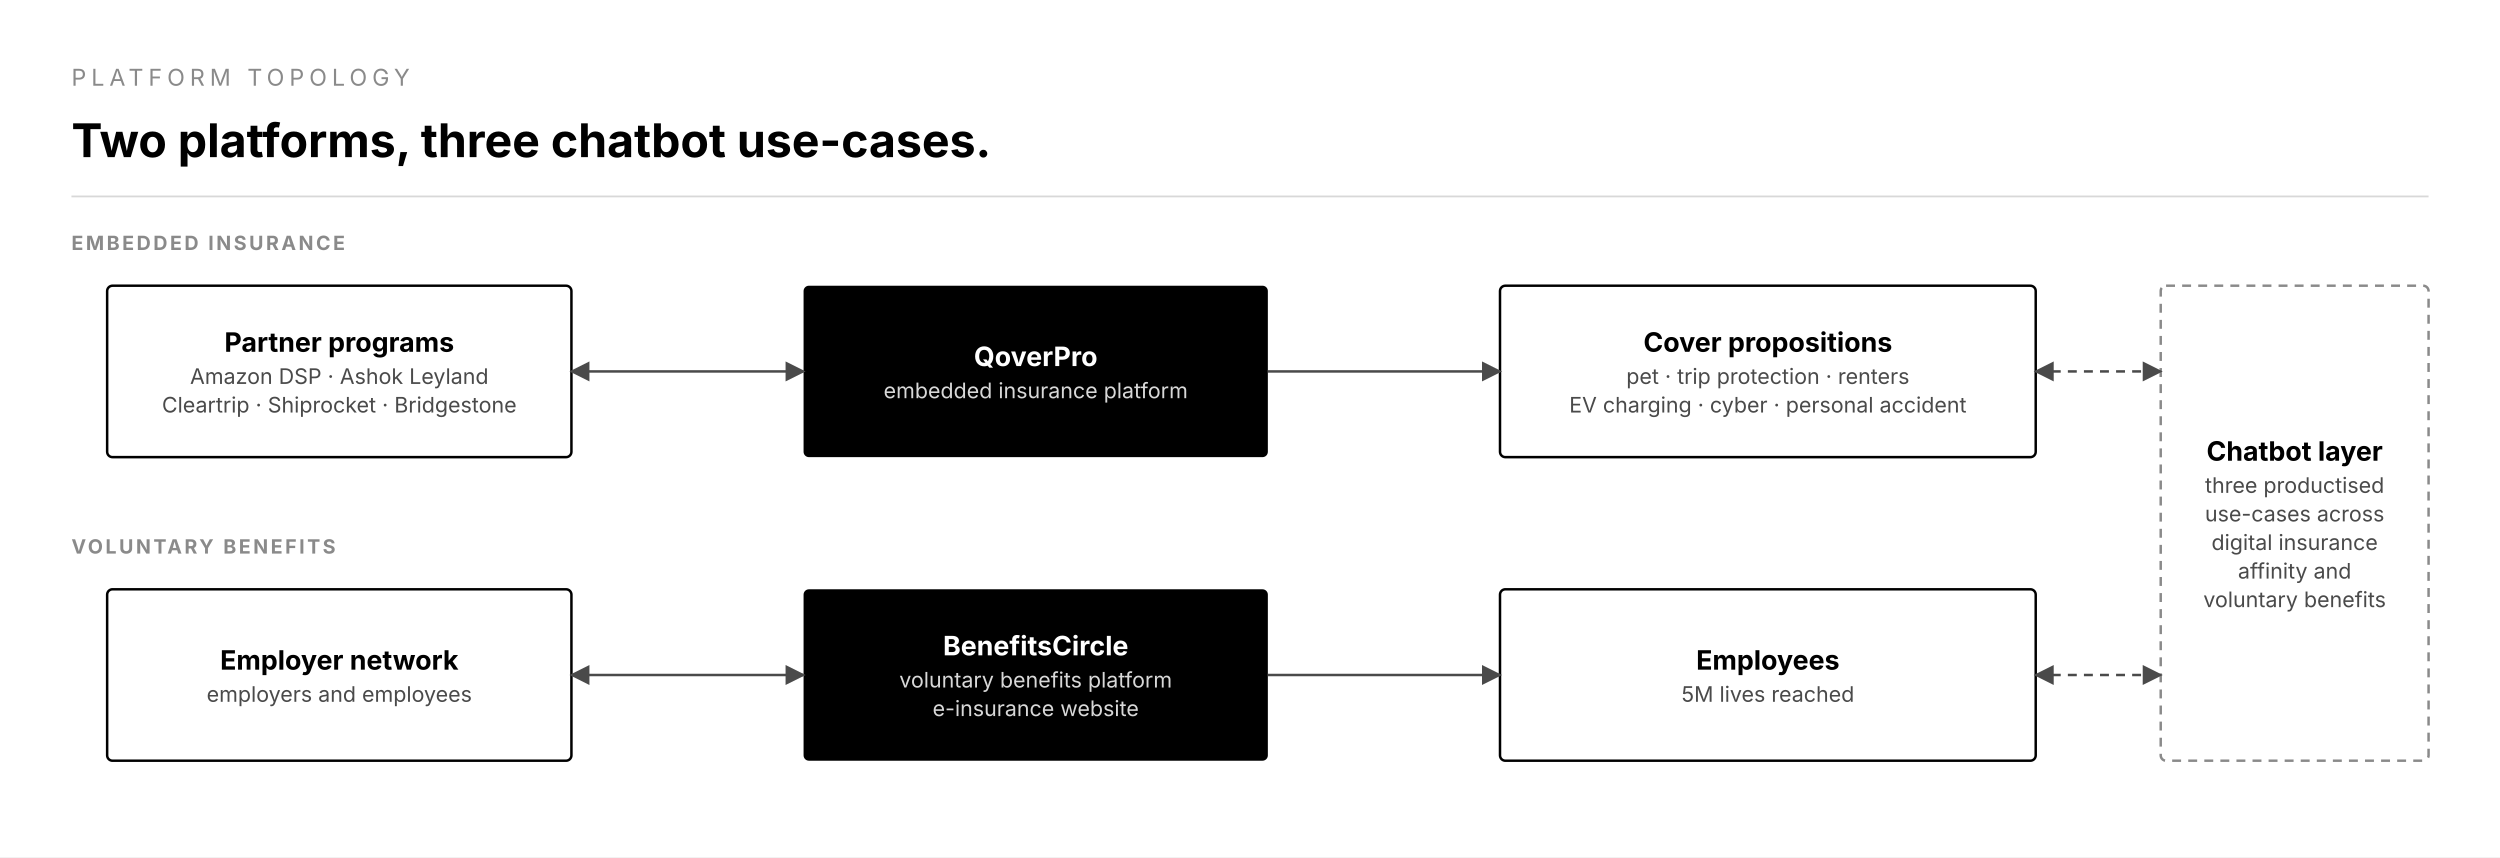
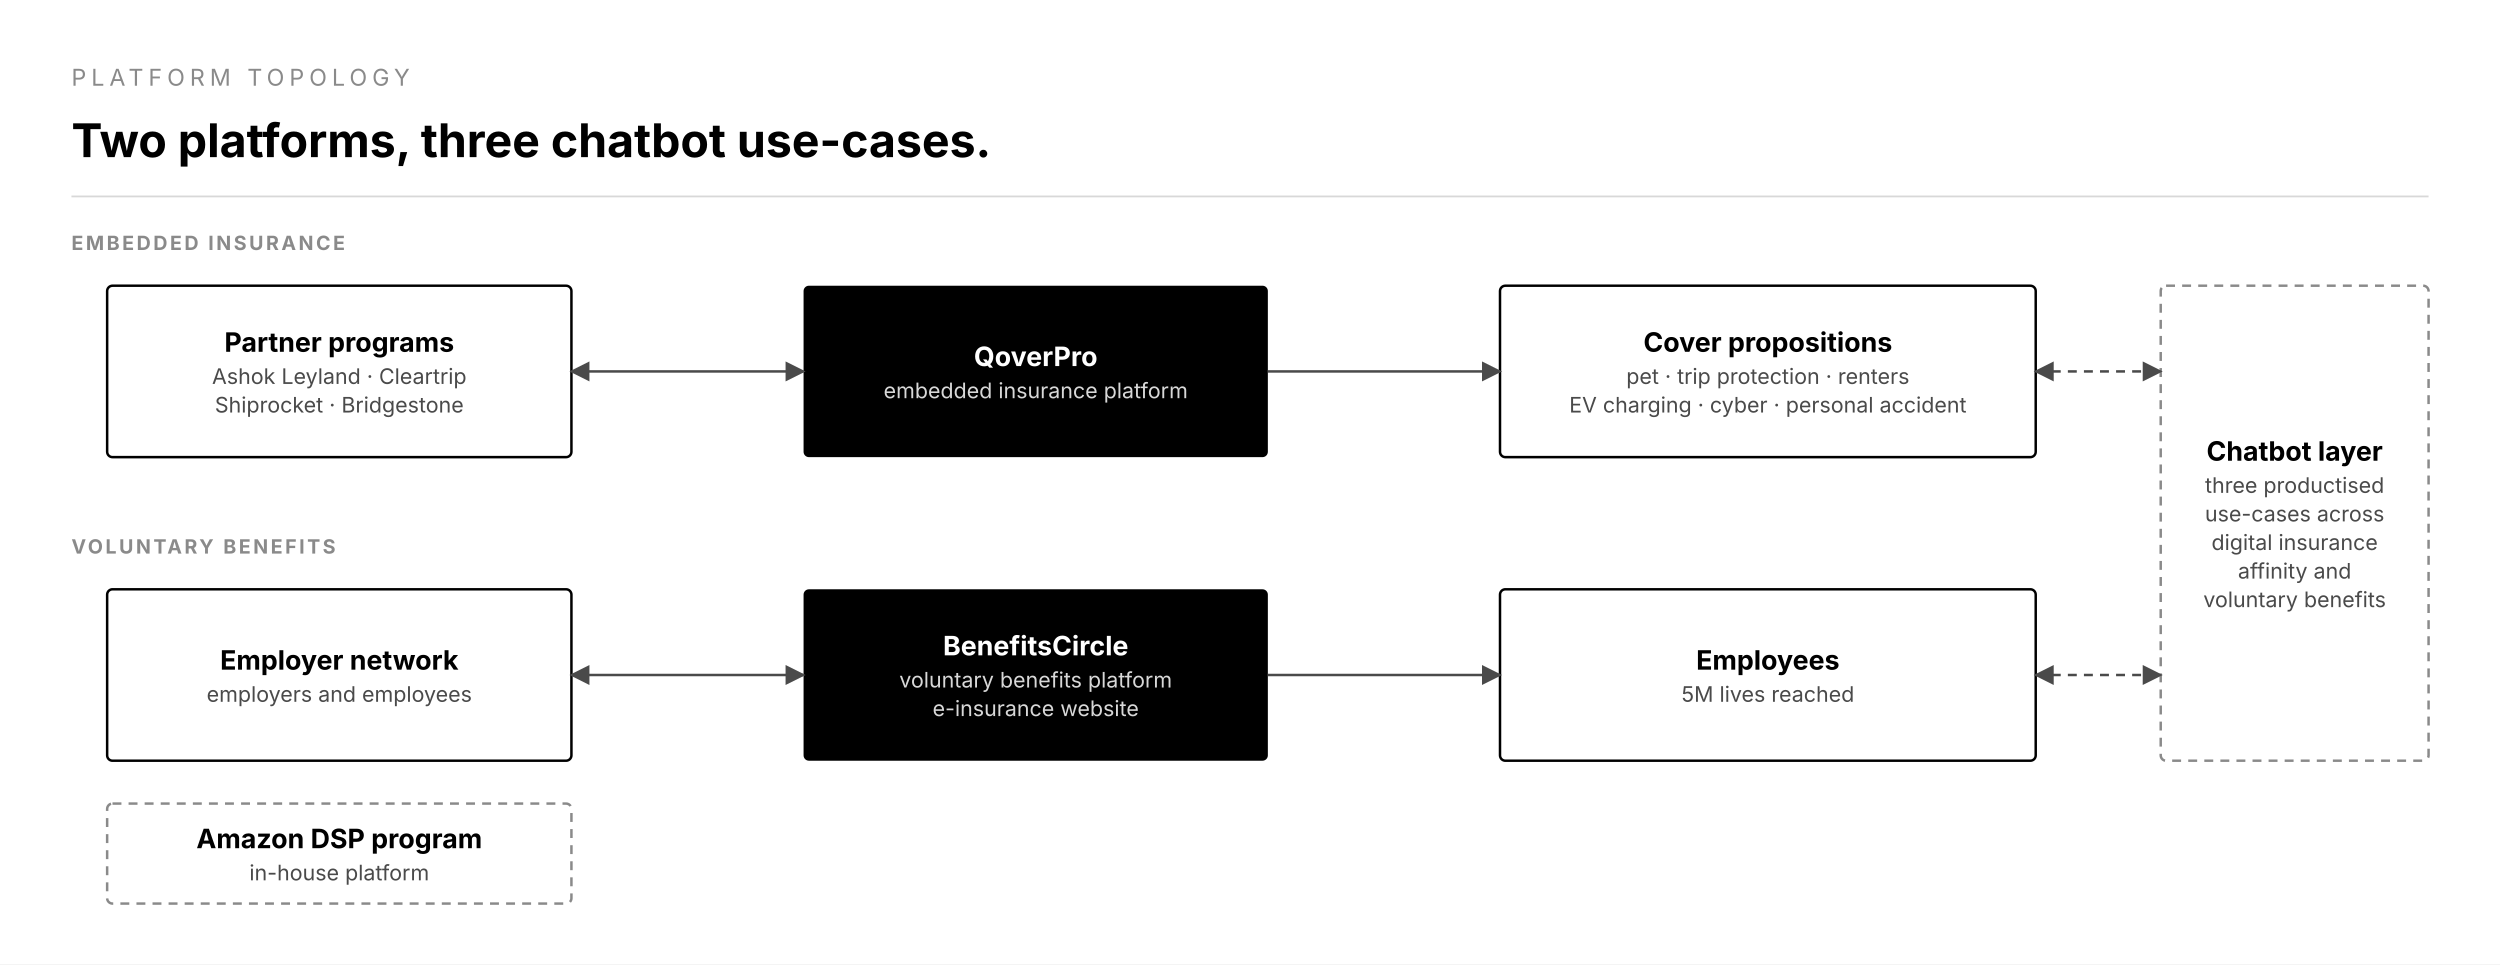
- <svg xmlns="http://www.w3.org/2000/svg" viewBox="0 0 1400 480" width="1400" height="480" role="img" aria-label="Marsh platform topology: partner programs through QoverPro, employer network through BenefitsCircle, with a shared chatbot layer">
+ <svg xmlns="http://www.w3.org/2000/svg" viewBox="0 0 1400 540" width="1400" height="540" role="img" aria-label="Marsh platform topology: partner programs through QoverPro, employer network through BenefitsCircle, with a shared chatbot layer">
  <defs>
    <marker id="a" viewBox="0 0 10 10" refX="9" refY="5" markerWidth="8" markerHeight="8" orient="auto-start-reverse">
      <path d="M0 0L10 5L0 10z" fill="#4A4A4A" />
    </marker>
  </defs>
  <style>
.t{font-family:'Inter','Helvetica Neue',Helvetica,Arial,sans-serif}
.kicker{font-size:13px;letter-spacing:2.8px;fill:#8A8A8A}
.h{font-size:26px;font-weight:700;fill:#000000}
.n{font-size:15px;font-weight:700}
.s{font-size:12px}
.chip{font-size:11px;font-weight:700;letter-spacing:1.4px;fill:#8A8A8A}
.e{font-size:11.5px;fill:#4A4A4A}
</style>
-   <rect width="1400" height="480" style="fill:#FFFFFF" />
+   <rect width="1400" height="540" style="fill:#FFFFFF" />
  <text class="t kicker" x="40" y="48">PLATFORM TOPOLOGY</text>
  <text class="t h" x="40" y="88">Two platforms, three chatbot use-cases.</text>
  <line x1="40" y1="110" x2="1360" y2="110" stroke="#D8D8D8" />
  <text class="t chip" x="40" y="140" text-anchor="start">EMBEDDED INSURANCE</text>
  <rect x="60" y="160" width="260" height="96" rx="3" style="fill:#FFFFFF" stroke="#000000" stroke-width="1.4" />
  <text class="t n" x="190.0" y="197" text-anchor="middle" style="fill:#000000">Partner programs</text>
-   <text class="t s" x="190.0" y="215" text-anchor="middle" style="fill:#4A4A4A">Amazon DSP · Ashok Leyland</text>
-   <text class="t s" x="190.0" y="231" text-anchor="middle" style="fill:#4A4A4A">Cleartrip · Shiprocket · Bridgestone</text>
+   <text class="t s" x="190.0" y="215" text-anchor="middle" style="fill:#4A4A4A">Ashok Leyland · Cleartrip</text>
+   <text class="t s" x="190.0" y="231" text-anchor="middle" style="fill:#4A4A4A">Shiprocket · Bridgestone</text>
  <rect x="450" y="160" width="260" height="96" rx="3" style="fill:#000000" />
  <text class="t n" x="580.0" y="205" text-anchor="middle" style="fill:#FFFFFF">QoverPro</text>
  <text class="t s" x="580.0" y="223" text-anchor="middle" style="fill:#D8D8D8">embedded insurance platform</text>
  <rect x="840" y="160" width="300" height="96" rx="3" style="fill:#FFFFFF" stroke="#000000" stroke-width="1.4" />
  <text class="t n" x="990.0" y="197" text-anchor="middle" style="fill:#000000">Cover propositions</text>
  <text class="t s" x="990.0" y="215" text-anchor="middle" style="fill:#4A4A4A">pet · trip protection · renters</text>
  <text class="t s" x="990.0" y="231" text-anchor="middle" style="fill:#4A4A4A">EV charging · cyber · personal accident</text>
  <line x1="320" y1="208.0" x2="450" y2="208.0" stroke="#4A4A4A" stroke-width="1.4" marker-end="url(#a)" marker-start="url(#a)" />
  <line x1="710" y1="208.0" x2="840" y2="208.0" stroke="#4A4A4A" stroke-width="1.4" marker-end="url(#a)" />
  <text class="t chip" x="40" y="310" text-anchor="start">VOLUNTARY BENEFITS</text>
  <rect x="60" y="330" width="260" height="96" rx="3" style="fill:#FFFFFF" stroke="#000000" stroke-width="1.4" />
  <text class="t n" x="190.0" y="375" text-anchor="middle" style="fill:#000000">Employer network</text>
  <text class="t s" x="190.0" y="393" text-anchor="middle" style="fill:#4A4A4A">employers and employees</text>
  <rect x="450" y="330" width="260" height="96" rx="3" style="fill:#000000" />
  <text class="t n" x="580.0" y="367" text-anchor="middle" style="fill:#FFFFFF">BenefitsCircle</text>
  <text class="t s" x="580.0" y="385" text-anchor="middle" style="fill:#D8D8D8">voluntary benefits platform</text>
  <text class="t s" x="580.0" y="401" text-anchor="middle" style="fill:#D8D8D8">e-insurance website</text>
  <rect x="840" y="330" width="300" height="96" rx="3" style="fill:#FFFFFF" stroke="#000000" stroke-width="1.4" />
  <text class="t n" x="990.0" y="375" text-anchor="middle" style="fill:#000000">Employees</text>
  <text class="t s" x="990.0" y="393" text-anchor="middle" style="fill:#4A4A4A">5M lives reached</text>
  <line x1="320" y1="378.0" x2="450" y2="378.0" stroke="#4A4A4A" stroke-width="1.4" marker-end="url(#a)" marker-start="url(#a)" />
  <line x1="710" y1="378.0" x2="840" y2="378.0" stroke="#4A4A4A" stroke-width="1.4" marker-end="url(#a)" />
+   <rect x="60" y="450" width="260" height="56" rx="3" style="fill:#FFFFFF" stroke="#8A8A8A" stroke-width="1.4" stroke-dasharray="5 4" />
+   <text class="t n" x="190.0" y="475" text-anchor="middle" style="fill:#000000">Amazon DSP program</text>
+   <text class="t s" x="190.0" y="493" text-anchor="middle" style="fill:#4A4A4A">in-house platform</text>
  <rect x="1210" y="160" width="150" height="266" rx="3" style="fill:#FFFFFF" stroke="#8A8A8A" stroke-width="1.4" stroke-dasharray="5 4" />
  <text class="t n" x="1285.0" y="258" text-anchor="middle" style="fill:#000000">Chatbot layer</text>
  <text class="t s" x="1285.0" y="276" text-anchor="middle" style="fill:#4A4A4A">three productised</text>
  <text class="t s" x="1285.0" y="292" text-anchor="middle" style="fill:#4A4A4A">use-cases across</text>
  <text class="t s" x="1285.0" y="308" text-anchor="middle" style="fill:#4A4A4A">digital insurance</text>
  <text class="t s" x="1285.0" y="324" text-anchor="middle" style="fill:#4A4A4A">affinity and</text>
  <text class="t s" x="1285.0" y="340" text-anchor="middle" style="fill:#4A4A4A">voluntary benefits</text>
  <line x1="1140" y1="208.0" x2="1210" y2="208.0" stroke="#4A4A4A" stroke-width="1.4" stroke-dasharray="5 4" marker-end="url(#a)" marker-start="url(#a)" />
  <line x1="1140" y1="378.0" x2="1210" y2="378.0" stroke="#4A4A4A" stroke-width="1.4" stroke-dasharray="5 4" marker-end="url(#a)" marker-start="url(#a)" />
</svg>
